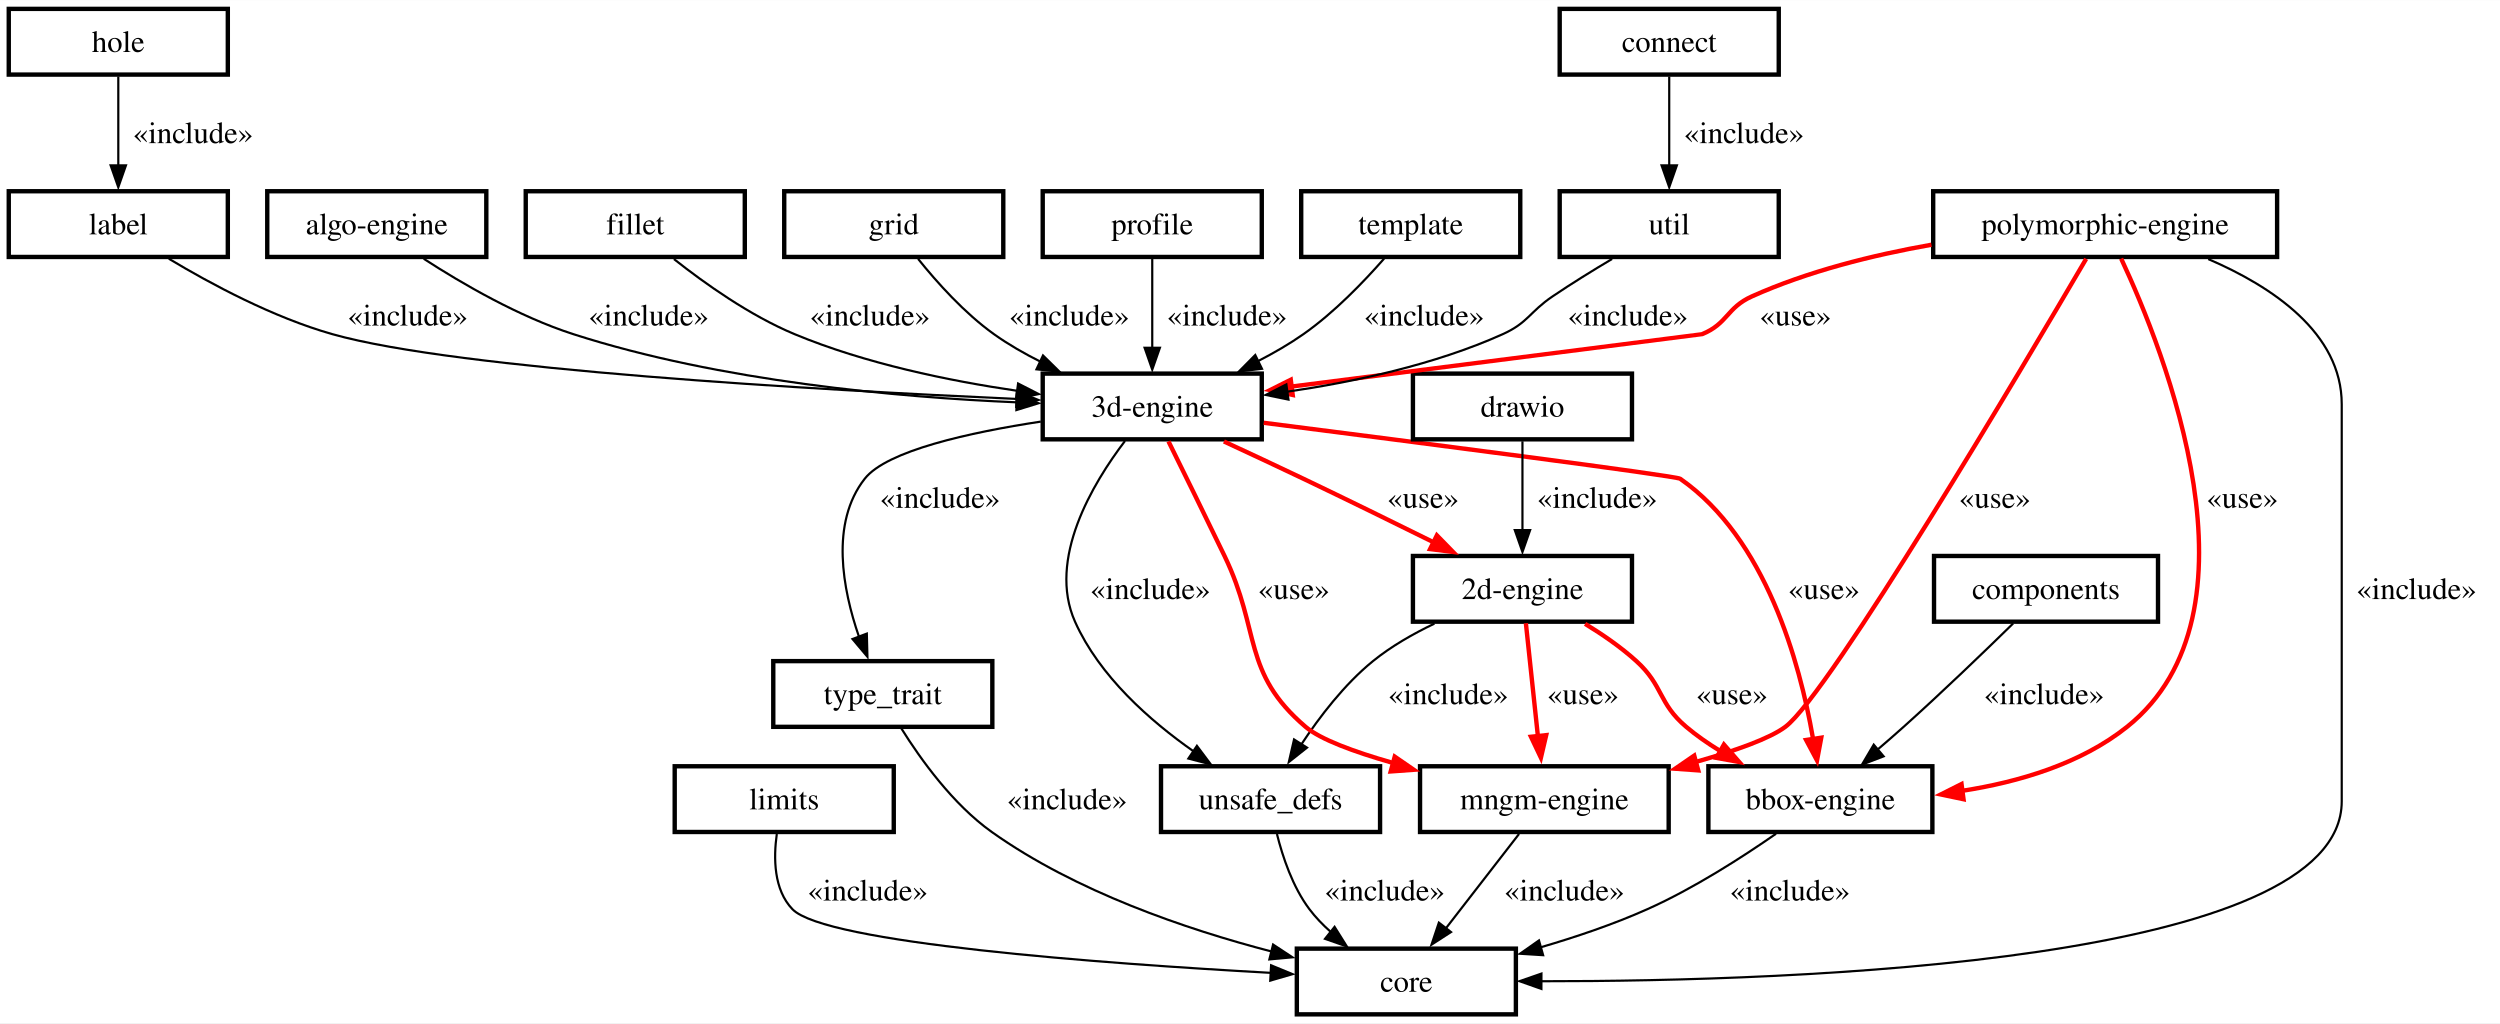
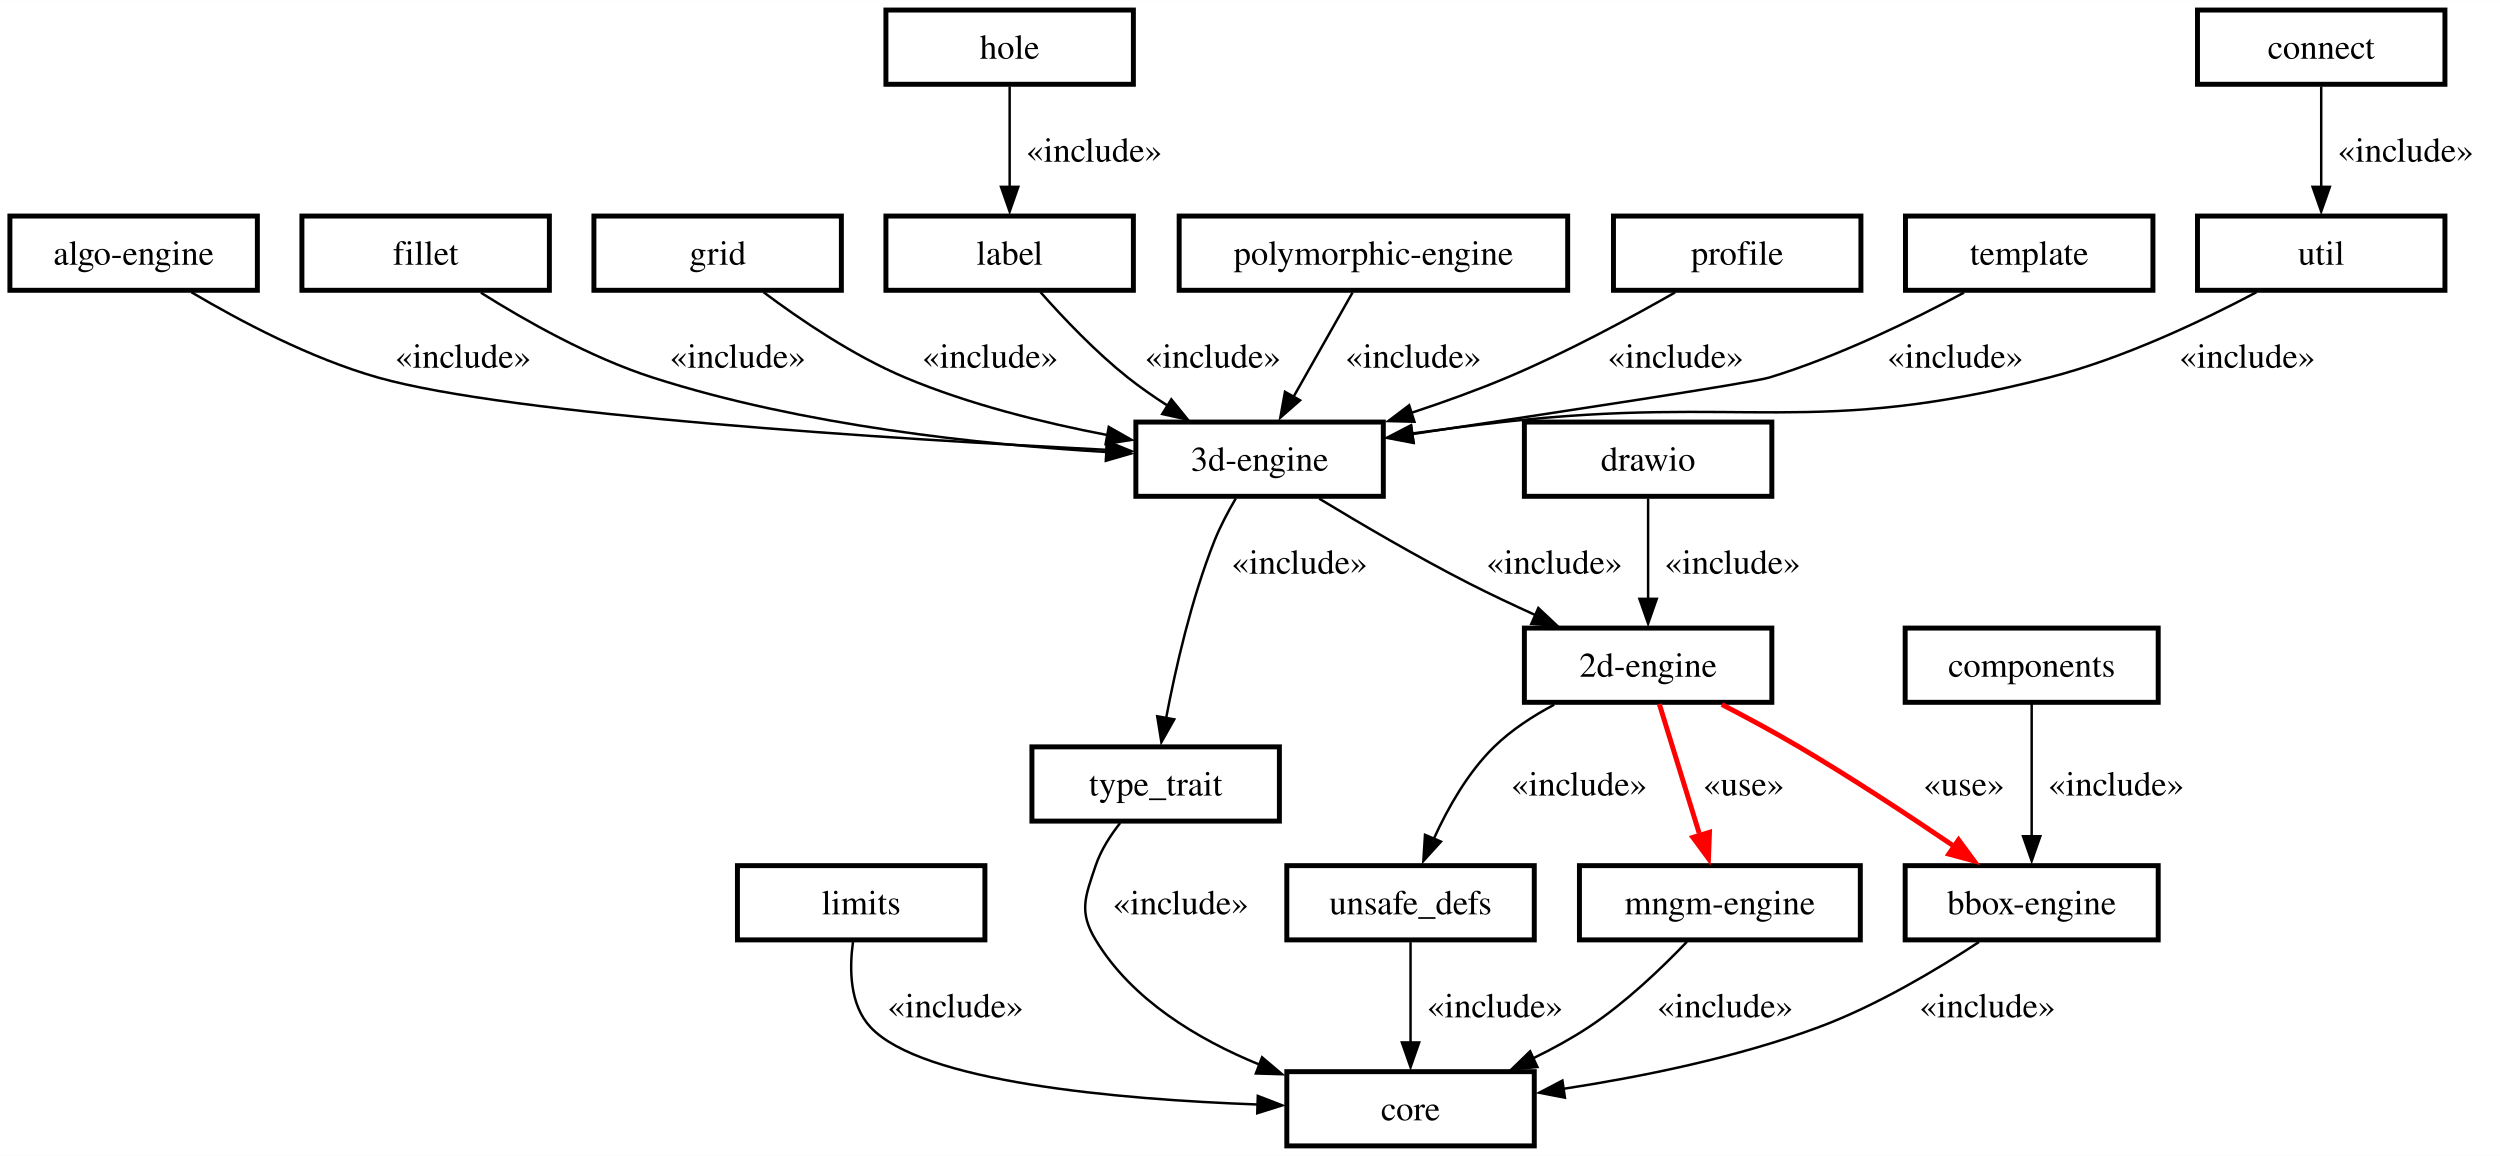
- <svg xmlns="http://www.w3.org/2000/svg" width="1141pt" height="467pt" viewBox="0.00 0.00 1141.25 467.00">
+ <svg xmlns="http://www.w3.org/2000/svg" width="1010pt" height="467pt" viewBox="0.00 0.00 1010.25 467.00">
  <g id="graph0" class="graph" transform="scale(1 1) rotate(0) translate(4 463)">
-     <polygon fill="white" stroke="none" points="-4,4 -4,-463 1137.25,-463 1137.25,4 -4,4" />
+     <polygon fill="white" stroke="none" points="-4,4 -4,-463 1006.25,-463 1006.25,4 -4,4" />
    <g id="node1" class="node">
-       <polygon fill="white" stroke="black" stroke-width="2" points="741,-209.25 641,-209.25 641,-179.25 741,-179.25 741,-209.25" />
-       <text text-anchor="middle" x="691" y="-189.58" font-family="Times,serif" font-size="14.00">2d-engine</text>
+       <polygon fill="white" stroke="black" stroke-width="2" points="712,-209.25 612,-209.25 612,-179.25 712,-179.25 712,-209.25" />
+       <text text-anchor="middle" x="662" y="-189.58" font-family="Times,serif" font-size="14.00">2d-engine</text>
    </g>
    <g id="node4" class="node">
-       <polygon fill="white" stroke="black" stroke-width="2" points="878.13,-113.25 775.88,-113.25 775.88,-83.25 878.13,-83.25 878.13,-113.25" />
-       <text text-anchor="middle" x="827" y="-93.58" font-family="Times,serif" font-size="14.00">bbox-engine</text>
+       <polygon fill="white" stroke="black" stroke-width="2" points="868.13,-113.25 765.88,-113.25 765.88,-83.25 868.13,-83.25 868.13,-113.25" />
+       <text text-anchor="middle" x="817" y="-93.58" font-family="Times,serif" font-size="14.00">bbox-engine</text>
    </g>
    <g id="edge22" class="edge">
-       <path fill="none" stroke="red" stroke-width="2" d="M719.6,-178.26C727.6,-173.39 736.01,-167.59 743,-161.25 755.39,-150.01 752.97,-142.05 765.75,-131.25 770.37,-127.34 775.56,-123.73 780.9,-120.45" />
-       <polygon fill="red" stroke="red" stroke-width="2" points="782.97,-123.17 789.95,-115.2 779.52,-117.08 782.97,-123.17" />
-       <text text-anchor="middle" x="786.63" y="-141.58" font-family="Times,serif" font-size="14.00">«use»</text>
+       <path fill="none" stroke="red" stroke-width="2" d="M691.8,-178.37C701.83,-173.17 713.01,-167.15 723,-161.25 744.19,-148.74 767.27,-133.55 785.26,-121.33" />
+       <polygon fill="red" stroke="red" stroke-width="2" points="787.46,-123.69 793.73,-115.16 783.51,-117.92 787.46,-123.69" />
+       <text text-anchor="middle" x="789.63" y="-141.58" font-family="Times,serif" font-size="14.00">«use»</text>
    </g>
    <g id="node14" class="node">
-       <polygon fill="white" stroke="black" stroke-width="2" points="757.75,-113.25 644.25,-113.25 644.25,-83.25 757.75,-83.25 757.75,-113.25" />
-       <text text-anchor="middle" x="701" y="-93.58" font-family="Times,serif" font-size="14.00">mngm-engine</text>
+       <polygon fill="white" stroke="black" stroke-width="2" points="747.75,-113.25 634.25,-113.25 634.25,-83.25 747.75,-83.25 747.75,-113.25" />
+       <text text-anchor="middle" x="691" y="-93.58" font-family="Times,serif" font-size="14.00">mngm-engine</text>
    </g>
    <g id="edge21" class="edge">
-       <path fill="none" stroke="red" stroke-width="2" d="M692.56,-178.56C694.03,-164.78 696.26,-143.81 698.06,-126.89" />
-       <polygon fill="red" stroke="red" stroke-width="2" points="701.84,-127.46 699.42,-117.14 694.88,-126.72 701.84,-127.46" />
-       <text text-anchor="middle" x="718.63" y="-141.58" font-family="Times,serif" font-size="14.00">«use»</text>
+       <path fill="none" stroke="red" stroke-width="2" d="M666.53,-178.56C670.83,-164.64 677.38,-143.39 682.63,-126.39" />
+       <polygon fill="red" stroke="red" stroke-width="2" points="686.8,-126.73 686.4,-116.14 680.11,-124.67 686.8,-126.73" />
+       <text text-anchor="middle" x="700.63" y="-141.58" font-family="Times,serif" font-size="14.00">«use»</text>
    </g>
    <g id="node19" class="node">
-       <polygon fill="white" stroke="black" stroke-width="2" points="626,-113.25 526,-113.25 526,-83.25 626,-83.25 626,-113.25" />
-       <text text-anchor="middle" x="576" y="-93.58" font-family="Times,serif" font-size="14.00">unsafe_defs</text>
+       <polygon fill="white" stroke="black" stroke-width="2" points="616,-113.25 516,-113.25 516,-83.25 616,-83.25 616,-113.25" />
+       <text text-anchor="middle" x="566" y="-93.58" font-family="Times,serif" font-size="14.00">unsafe_defs</text>
    </g>
    <g id="edge1" class="edge">
-       <path fill="none" stroke="black" d="M650.82,-178.37C641.08,-173.72 631.08,-168.01 622.75,-161.25 609.74,-150.69 598.34,-135.77 590.05,-123.21" />
-       <polygon fill="black" stroke="black" points="592.65,-121.76 584.35,-115.18 586.73,-125.5 592.65,-121.76" />
-       <text text-anchor="middle" x="657.13" y="-141.58" font-family="Times,serif" font-size="14.00">«include»</text>
+       <path fill="none" stroke="black" d="M624.05,-178.3C615.39,-173.71 606.7,-168.04 599.75,-161.25 589.17,-150.92 581.07,-136.55 575.46,-124.25" />
+       <polygon fill="black" stroke="black" points="578.29,-122.97 571.17,-115.13 571.84,-125.7 578.29,-122.97" />
+       <text text-anchor="middle" x="634.13" y="-141.58" font-family="Times,serif" font-size="14.00">«include»</text>
    </g>
    <g id="node2" class="node">
-       <polygon fill="white" stroke="black" stroke-width="2" points="572,-292.5 472,-292.5 472,-262.5 572,-262.5 572,-292.5" />
-       <text text-anchor="middle" x="522" y="-272.83" font-family="Times,serif" font-size="14.00">3d-engine</text>
+       <polygon fill="white" stroke="black" stroke-width="2" points="555,-292.5 455,-292.5 455,-262.5 555,-262.5 555,-292.5" />
+       <text text-anchor="middle" x="505" y="-272.83" font-family="Times,serif" font-size="14.00">3d-engine</text>
    </g>
-     <g id="edge23" class="edge">
-       <path fill="none" stroke="red" stroke-width="2" d="M554.72,-261.52C566.21,-256.2 579.21,-250.14 591,-244.5 610.39,-235.23 631.77,-224.74 649.77,-215.83" />
-       <polygon fill="red" stroke="red" stroke-width="2" points="651.93,-218.67 659.33,-211.09 648.82,-212.4 651.93,-218.67" />
-       <text text-anchor="middle" x="645.63" y="-231.2" font-family="Times,serif" font-size="14.00">«use»</text>
-     </g>
-     <g id="edge24" class="edge">
-       <path fill="none" stroke="red" stroke-width="2" d="M572.89,-270.04C643.03,-261.08 761.05,-245.85 763,-244.5 802.15,-217.23 817.62,-160.41 823.53,-126.48" />
-       <polygon fill="red" stroke="red" stroke-width="2" points="827.41,-126.31 825.47,-115.9 820.49,-125.25 827.41,-126.31" />
-       <text text-anchor="middle" x="828.63" y="-189.58" font-family="Times,serif" font-size="14.00">«use»</text>
-     </g>
-     <g id="edge25" class="edge">
-       <path fill="none" stroke="red" stroke-width="2" d="M529.4,-261.57C536.12,-247.96 546.3,-227.29 555,-209.25 571.67,-174.69 562.82,-156.16 592,-131.25 598.73,-125.5 614.15,-119.85 631.33,-114.93" />
-       <polygon fill="red" stroke="red" stroke-width="2" points="632.69,-117.65 641.42,-111.65 630.86,-110.89 632.69,-117.65" />
-       <text text-anchor="middle" x="586.63" y="-189.58" font-family="Times,serif" font-size="14.00">«use»</text>
+     <g id="edge2" class="edge">
+       <path fill="none" stroke="black" d="M529.09,-261.56C545.84,-251.4 568.83,-237.92 589.75,-227.25 598.27,-222.9 607.52,-218.55 616.45,-214.51" />
+       <polygon fill="black" stroke="black" points="617.64,-217.37 625.36,-210.11 614.8,-210.97 617.64,-217.37" />
+       <text text-anchor="middle" x="624.13" y="-231.2" font-family="Times,serif" font-size="14.00">«include»</text>
    </g>
    <g id="node18" class="node">
-       <polygon fill="white" stroke="black" stroke-width="2" points="449,-161.25 349,-161.25 349,-131.25 449,-131.25 449,-161.25" />
-       <text text-anchor="middle" x="399" y="-141.58" font-family="Times,serif" font-size="14.00">type_trait</text>
+       <polygon fill="white" stroke="black" stroke-width="2" points="513,-161.25 413,-161.25 413,-131.25 513,-131.25 513,-161.25" />
+       <text text-anchor="middle" x="463" y="-141.58" font-family="Times,serif" font-size="14.00">type_trait</text>
    </g>
    <g id="edge3" class="edge">
-       <path fill="none" stroke="black" d="M471.12,-270.59C438.65,-265.65 400.82,-257.32 390.75,-244.5 374.88,-224.3 380.7,-193.93 388.08,-172.51" />
-       <polygon fill="black" stroke="black" points="391.71,-173.82 391.98,-163.23 385.16,-171.34 391.71,-173.82" />
-       <text text-anchor="middle" x="425.13" y="-231.2" font-family="Times,serif" font-size="14.00">«include»</text>
-     </g>
-     <g id="edge2" class="edge">
-       <path fill="none" stroke="black" d="M509.55,-261.74C494.87,-242.46 474.01,-207.78 486.75,-179.25 497.86,-154.37 520.96,-134.01 540.87,-120.06" />
-       <polygon fill="black" stroke="black" points="542.39,-122.58 548.74,-114.11 538.49,-116.77 542.39,-122.58" />
-       <text text-anchor="middle" x="521.13" y="-189.58" font-family="Times,serif" font-size="14.00">«include»</text>
+       <path fill="none" stroke="black" d="M495.38,-261.63C492.29,-256.38 489.07,-250.32 486.75,-244.5 477.4,-221.01 471.01,-192.82 467.23,-172.85" />
+       <polygon fill="black" stroke="black" points="470.52,-172.37 465.31,-163.14 463.63,-173.61 470.52,-172.37" />
+       <text text-anchor="middle" x="521.13" y="-231.2" font-family="Times,serif" font-size="14.00">«include»</text>
    </g>
    <g id="node3" class="node">
-       <polygon fill="white" stroke="black" stroke-width="2" points="218,-375.75 118,-375.75 118,-345.75 218,-345.75 218,-375.75" />
-       <text text-anchor="middle" x="168" y="-356.08" font-family="Times,serif" font-size="14.00">algo-engine</text>
+       <polygon fill="white" stroke="black" stroke-width="2" points="100,-375.75 0,-375.75 0,-345.75 100,-345.75 100,-375.75" />
+       <text text-anchor="middle" x="50" y="-356.08" font-family="Times,serif" font-size="14.00">algo-engine</text>
    </g>
    <g id="edge4" class="edge">
-       <path fill="none" stroke="black" d="M189.43,-344.92C206.98,-333.55 232.88,-318.5 257.75,-310.5 324.84,-288.92 405.76,-281.7 460.24,-279.38" />
-       <polygon fill="black" stroke="black" points="460.25,-282.85 470.11,-278.97 459.98,-275.85 460.25,-282.85" />
-       <text text-anchor="middle" x="292.13" y="-314.45" font-family="Times,serif" font-size="14.00">«include»</text>
+       <path fill="none" stroke="black" d="M73.33,-344.98C92.73,-333.48 121.47,-318.23 148.75,-310.5 202.46,-295.28 356.48,-285.65 443.39,-281.27" />
+       <polygon fill="black" stroke="black" points="443.35,-284.73 453.16,-280.74 443,-277.74 443.35,-284.73" />
+       <text text-anchor="middle" x="183.13" y="-314.45" font-family="Times,serif" font-size="14.00">«include»</text>
    </g>
    <g id="node7" class="node">
-       <polygon fill="white" stroke="black" stroke-width="2" points="688,-30 588,-30 588,0 688,0 688,-30" />
-       <text text-anchor="middle" x="638" y="-10.33" font-family="Times,serif" font-size="14.00">core</text>
+       <polygon fill="white" stroke="black" stroke-width="2" points="616,-30 516,-30 516,0 616,0 616,-30" />
+       <text text-anchor="middle" x="566" y="-10.33" font-family="Times,serif" font-size="14.00">core</text>
    </g>
    <g id="edge5" class="edge">
-       <path fill="none" stroke="black" d="M806.75,-82.45C791.28,-71.69 769.1,-57.43 748,-48 732.66,-41.14 715.46,-35.33 699.3,-30.61" />
-       <polygon fill="black" stroke="black" points="700.44,-27.01 689.87,-27.67 698.54,-33.75 700.44,-27.01" />
-       <text text-anchor="middle" x="813.13" y="-51.95" font-family="Times,serif" font-size="14.00">«include»</text>
+       <path fill="none" stroke="black" d="M795.71,-82.4C778.87,-71.34 754.39,-56.69 731,-48 697.97,-35.72 659.39,-27.91 627.84,-23.08" />
+       <polygon fill="black" stroke="black" points="628.39,-19.48 617.99,-21.49 627.38,-26.4 628.39,-19.48" />
+       <text text-anchor="middle" x="799.13" y="-51.95" font-family="Times,serif" font-size="14.00">«include»</text>
    </g>
    <g id="node5" class="node">
-       <polygon fill="white" stroke="black" stroke-width="2" points="981.13,-209.25 878.88,-209.25 878.88,-179.25 981.13,-179.25 981.13,-209.25" />
-       <text text-anchor="middle" x="930" y="-189.58" font-family="Times,serif" font-size="14.00">components</text>
+       <polygon fill="white" stroke="black" stroke-width="2" points="868.13,-209.25 765.88,-209.25 765.88,-179.25 868.13,-179.25 868.13,-209.25" />
+       <text text-anchor="middle" x="817" y="-189.58" font-family="Times,serif" font-size="14.00">components</text>
    </g>
    <g id="edge6" class="edge">
-       <path fill="none" stroke="black" d="M915.01,-178.45C902,-165.71 882.53,-146.97 865,-131.25 861.19,-127.83 857.1,-124.28 853.07,-120.83" />
-       <polygon fill="black" stroke="black" points="855.88,-117.78 845.98,-114 851.36,-123.13 855.88,-117.78" />
-       <text text-anchor="middle" x="929.13" y="-141.58" font-family="Times,serif" font-size="14.00">«include»</text>
+       <path fill="none" stroke="black" d="M817,-178.56C817,-164.3 817,-142.34 817,-125.14" />
+       <polygon fill="black" stroke="black" points="820.5,-125.14 817,-115.14 813.5,-125.14 820.5,-125.14" />
+       <text text-anchor="middle" x="851.13" y="-141.58" font-family="Times,serif" font-size="14.00">«include»</text>
    </g>
    <g id="node6" class="node">
-       <polygon fill="white" stroke="black" stroke-width="2" points="808,-459 708,-459 708,-429 808,-429 808,-459" />
-       <text text-anchor="middle" x="758" y="-439.33" font-family="Times,serif" font-size="14.00">connect</text>
+       <polygon fill="white" stroke="black" stroke-width="2" points="984,-459 884,-459 884,-429 984,-429 984,-459" />
+       <text text-anchor="middle" x="934" y="-439.33" font-family="Times,serif" font-size="14.00">connect</text>
    </g>
    <g id="node20" class="node">
-       <polygon fill="white" stroke="black" stroke-width="2" points="808,-375.75 708,-375.75 708,-345.75 808,-345.75 808,-375.75" />
-       <text text-anchor="middle" x="758" y="-356.08" font-family="Times,serif" font-size="14.00">util</text>
+       <polygon fill="white" stroke="black" stroke-width="2" points="984,-375.75 884,-375.75 884,-345.75 984,-345.75 984,-375.75" />
+       <text text-anchor="middle" x="934" y="-356.08" font-family="Times,serif" font-size="14.00">util</text>
    </g>
    <g id="edge7" class="edge">
-       <path fill="none" stroke="black" d="M758,-428.1C758,-416.76 758,-400.88 758,-387.5" />
-       <polygon fill="black" stroke="black" points="761.5,-387.56 758,-377.56 754.5,-387.56 761.5,-387.56" />
-       <text text-anchor="middle" x="792.13" y="-397.7" font-family="Times,serif" font-size="14.00">«include»</text>
+       <path fill="none" stroke="black" d="M934,-428.1C934,-416.76 934,-400.88 934,-387.5" />
+       <polygon fill="black" stroke="black" points="937.5,-387.56 934,-377.56 930.5,-387.56 937.5,-387.56" />
+       <text text-anchor="middle" x="968.13" y="-397.7" font-family="Times,serif" font-size="14.00">«include»</text>
    </g>
    <g id="node8" class="node">
-       <polygon fill="white" stroke="black" stroke-width="2" points="741,-292.5 641,-292.5 641,-262.5 741,-262.5 741,-292.5" />
-       <text text-anchor="middle" x="691" y="-272.83" font-family="Times,serif" font-size="14.00">drawio</text>
+       <polygon fill="white" stroke="black" stroke-width="2" points="712,-292.5 612,-292.5 612,-262.5 712,-262.5 712,-292.5" />
+       <text text-anchor="middle" x="662" y="-272.83" font-family="Times,serif" font-size="14.00">drawio</text>
    </g>
    <g id="edge8" class="edge">
-       <path fill="none" stroke="black" d="M691,-261.6C691,-250.26 691,-234.38 691,-221" />
-       <polygon fill="black" stroke="black" points="694.5,-221.06 691,-211.06 687.5,-221.06 694.5,-221.06" />
-       <text text-anchor="middle" x="725.13" y="-231.2" font-family="Times,serif" font-size="14.00">«include»</text>
+       <path fill="none" stroke="black" d="M662,-261.6C662,-250.26 662,-234.38 662,-221" />
+       <polygon fill="black" stroke="black" points="665.5,-221.06 662,-211.06 658.5,-221.06 665.5,-221.06" />
+       <text text-anchor="middle" x="696.13" y="-231.2" font-family="Times,serif" font-size="14.00">«include»</text>
    </g>
    <g id="node9" class="node">
-       <polygon fill="white" stroke="black" stroke-width="2" points="336,-375.75 236,-375.75 236,-345.75 336,-345.75 336,-375.75" />
-       <text text-anchor="middle" x="286" y="-356.08" font-family="Times,serif" font-size="14.00">fillet</text>
+       <polygon fill="white" stroke="black" stroke-width="2" points="218,-375.75 118,-375.75 118,-345.75 218,-345.75 218,-375.75" />
+       <text text-anchor="middle" x="168" y="-356.08" font-family="Times,serif" font-size="14.00">fillet</text>
    </g>
    <g id="edge9" class="edge">
-       <path fill="none" stroke="black" d="M303.65,-344.79C317.7,-333.67 338.33,-319 358.75,-310.5 390.95,-297.1 429.1,-289.22 460.42,-284.64" />
-       <polygon fill="black" stroke="black" points="460.76,-287.98 470.19,-283.15 459.81,-281.05 460.76,-287.98" />
-       <text text-anchor="middle" x="393.13" y="-314.45" font-family="Times,serif" font-size="14.00">«include»</text>
+       <path fill="none" stroke="black" d="M190.34,-344.76C208.31,-333.46 234.62,-318.58 259.75,-310.5 320.3,-291.02 392.89,-283.37 443.32,-280.38" />
+       <polygon fill="black" stroke="black" points="443.25,-283.84 453.04,-279.8 442.87,-276.85 443.25,-283.84" />
+       <text text-anchor="middle" x="294.13" y="-314.45" font-family="Times,serif" font-size="14.00">«include»</text>
    </g>
    <g id="node10" class="node">
-       <polygon fill="white" stroke="black" stroke-width="2" points="454,-375.75 354,-375.75 354,-345.75 454,-345.75 454,-375.75" />
-       <text text-anchor="middle" x="404" y="-356.08" font-family="Times,serif" font-size="14.00">grid</text>
+       <polygon fill="white" stroke="black" stroke-width="2" points="336,-375.75 236,-375.75 236,-345.75 336,-345.75 336,-375.75" />
+       <text text-anchor="middle" x="286" y="-356.08" font-family="Times,serif" font-size="14.00">grid</text>
    </g>
    <g id="edge10" class="edge">
-       <path fill="none" stroke="black" d="M415.11,-344.87C423.66,-334.22 436.26,-320.12 449.75,-310.5 456.35,-305.79 463.74,-301.56 471.22,-297.82" />
-       <polygon fill="black" stroke="black" points="472.13,-300.79 479.69,-293.36 469.15,-294.46 472.13,-300.79" />
-       <text text-anchor="middle" x="484.13" y="-314.45" font-family="Times,serif" font-size="14.00">«include»</text>
+       <path fill="none" stroke="black" d="M304.55,-344.98C319.27,-333.95 340.78,-319.32 361.75,-310.5 387.54,-299.65 417.57,-292.22 443.45,-287.27" />
+       <polygon fill="black" stroke="black" points="444.05,-290.54 453.26,-285.3 442.79,-283.65 444.05,-290.54" />
+       <text text-anchor="middle" x="396.13" y="-314.45" font-family="Times,serif" font-size="14.00">«include»</text>
    </g>
    <g id="node11" class="node">
-       <polygon fill="white" stroke="black" stroke-width="2" points="100,-459 0,-459 0,-429 100,-429 100,-459" />
-       <text text-anchor="middle" x="50" y="-439.33" font-family="Times,serif" font-size="14.00">hole</text>
+       <polygon fill="white" stroke="black" stroke-width="2" points="454,-459 354,-459 354,-429 454,-429 454,-459" />
+       <text text-anchor="middle" x="404" y="-439.33" font-family="Times,serif" font-size="14.00">hole</text>
    </g>
    <g id="node12" class="node">
-       <polygon fill="white" stroke="black" stroke-width="2" points="100,-375.75 0,-375.75 0,-345.75 100,-345.75 100,-375.75" />
-       <text text-anchor="middle" x="50" y="-356.08" font-family="Times,serif" font-size="14.00">label</text>
+       <polygon fill="white" stroke="black" stroke-width="2" points="454,-375.75 354,-375.75 354,-345.75 454,-345.75 454,-375.75" />
+       <text text-anchor="middle" x="404" y="-356.08" font-family="Times,serif" font-size="14.00">label</text>
    </g>
    <g id="edge11" class="edge">
-       <path fill="none" stroke="black" d="M50,-428.1C50,-416.76 50,-400.88 50,-387.5" />
-       <polygon fill="black" stroke="black" points="53.5,-387.56 50,-377.56 46.5,-387.56 53.5,-387.56" />
-       <text text-anchor="middle" x="84.13" y="-397.7" font-family="Times,serif" font-size="14.00">«include»</text>
+       <path fill="none" stroke="black" d="M404,-428.1C404,-416.76 404,-400.88 404,-387.5" />
+       <polygon fill="black" stroke="black" points="407.5,-387.56 404,-377.56 400.5,-387.56 407.5,-387.56" />
+       <text text-anchor="middle" x="438.13" y="-397.7" font-family="Times,serif" font-size="14.00">«include»</text>
    </g>
    <g id="edge12" class="edge">
-       <path fill="none" stroke="black" d="M73.07,-344.94C92.25,-333.43 120.69,-318.16 147.75,-310.5 204.74,-294.36 369.32,-285.01 460.09,-280.94" />
-       <polygon fill="black" stroke="black" points="460.21,-284.4 470.05,-280.46 459.9,-277.4 460.21,-284.4" />
-       <text text-anchor="middle" x="182.13" y="-314.45" font-family="Times,serif" font-size="14.00">«include»</text>
+       <path fill="none" stroke="black" d="M416.48,-344.96C425.64,-334.62 438.69,-320.87 451.75,-310.5 456.73,-306.55 462.24,-302.72 467.77,-299.17" />
+       <polygon fill="black" stroke="black" points="469.33,-301.7 476.01,-293.48 465.66,-295.74 469.33,-301.7" />
+       <text text-anchor="middle" x="486.13" y="-314.45" font-family="Times,serif" font-size="14.00">«include»</text>
    </g>
    <g id="node13" class="node">
-       <polygon fill="white" stroke="black" stroke-width="2" points="404,-113.25 304,-113.25 304,-83.25 404,-83.25 404,-113.25" />
-       <text text-anchor="middle" x="354" y="-93.58" font-family="Times,serif" font-size="14.00">limits</text>
+       <polygon fill="white" stroke="black" stroke-width="2" points="394,-113.25 294,-113.25 294,-83.25 394,-83.25 394,-113.25" />
+       <text text-anchor="middle" x="344" y="-93.58" font-family="Times,serif" font-size="14.00">limits</text>
    </g>
    <g id="edge13" class="edge">
-       <path fill="none" stroke="black" d="M350.61,-82.33C349.07,-71.37 349.18,-56.89 357.75,-48 372.63,-32.55 498.48,-23.25 576.39,-18.93" />
-       <polygon fill="black" stroke="black" points="576.25,-22.39 586.05,-18.35 575.87,-15.4 576.25,-22.39" />
-       <text text-anchor="middle" x="392.13" y="-51.95" font-family="Times,serif" font-size="14.00">«include»</text>
+       <path fill="none" stroke="black" d="M340.69,-82.4C339.19,-71.48 339.33,-57.03 347.75,-48 368.49,-25.77 447.45,-18.8 504.44,-16.72" />
+       <polygon fill="black" stroke="black" points="504.28,-20.2 514.16,-16.38 504.05,-13.2 504.28,-20.2" />
+       <text text-anchor="middle" x="382.13" y="-51.95" font-family="Times,serif" font-size="14.00">«include»</text>
    </g>
    <g id="edge14" class="edge">
-       <path fill="none" stroke="black" d="M689.44,-82.35C680.12,-70.32 666.83,-53.19 656.1,-39.34" />
-       <polygon fill="black" stroke="black" points="658.38,-37.57 649.48,-31.81 652.84,-41.86 658.38,-37.57" />
-       <text text-anchor="middle" x="710.13" y="-51.95" font-family="Times,serif" font-size="14.00">«include»</text>
+       <path fill="none" stroke="black" d="M677.69,-82.49C667.56,-71.91 652.89,-57.83 638,-48 631.02,-43.39 623.26,-39.16 615.5,-35.38" />
+       <polygon fill="black" stroke="black" points="617.27,-31.88 606.72,-30.85 614.32,-38.23 617.27,-31.88" />
+       <text text-anchor="middle" x="693.13" y="-51.95" font-family="Times,serif" font-size="14.00">«include»</text>
    </g>
    <g id="node15" class="node">
-       <polygon fill="white" stroke="black" stroke-width="2" points="1035.5,-375.75 878.5,-375.75 878.5,-345.75 1035.5,-345.75 1035.5,-375.75" />
-       <text text-anchor="middle" x="957" y="-356.08" font-family="Times,serif" font-size="14.00">polymorphic-engine</text>
-     </g>
-     <g id="edge26" class="edge">
-       <path fill="none" stroke="red" stroke-width="2" d="M877.7,-351.33C850.87,-346.59 821.26,-339.21 795.75,-327.75 784.18,-322.55 784.75,-315.3 773,-310.5 772.86,-310.44 659.54,-296.01 585.23,-286.55" />
-       <polygon fill="red" stroke="red" stroke-width="2" points="586.12,-282.75 575.76,-284.96 585.24,-289.7 586.12,-282.75" />
-       <text text-anchor="middle" x="815.63" y="-314.45" font-family="Times,serif" font-size="14.00">«use»</text>
-     </g>
-     <g id="edge27" class="edge">
-       <path fill="none" stroke="red" stroke-width="2" d="M964.3,-345.01C983.91,-303.15 1031.98,-183.19 967,-131.25 945.84,-114.34 917.43,-106.02 891.73,-102.04" />
-       <polygon fill="red" stroke="red" stroke-width="2" points="892.35,-98.2 881.98,-100.38 891.44,-105.14 892.35,-98.2" />
-       <text text-anchor="middle" x="1019.63" y="-231.2" font-family="Times,serif" font-size="14.00">«use»</text>
+       <polygon fill="white" stroke="black" stroke-width="2" points="629.5,-375.75 472.5,-375.75 472.5,-345.75 629.5,-345.75 629.5,-375.75" />
+       <text text-anchor="middle" x="551" y="-356.08" font-family="Times,serif" font-size="14.00">polymorphic-engine</text>
    </g>
    <g id="edge15" class="edge">
-       <path fill="none" stroke="black" d="M1004.06,-344.79C1033.16,-332.27 1065,-311.11 1065,-278.5 1065,-278.5 1065,-278.5 1065,-97.25 1065,-23.71 817.46,-15.05 699.33,-15.11" />
-       <polygon fill="black" stroke="black" points="699.65,-11.61 689.66,-15.14 699.67,-18.61 699.65,-11.61" />
-       <text text-anchor="middle" x="1099.13" y="-189.58" font-family="Times,serif" font-size="14.00">«include»</text>
-     </g>
-     <g id="edge28" class="edge">
-       <path fill="none" stroke="red" stroke-width="2" d="M948.33,-344.88C920.05,-296.58 831.21,-146.38 811,-131.25 803.85,-125.9 788.19,-120.37 770.86,-115.44" />
-       <polygon fill="red" stroke="red" stroke-width="2" points="771.25,-111.37 760.68,-112.13 769.42,-118.13 771.25,-111.37" />
-       <text text-anchor="middle" x="906.63" y="-231.2" font-family="Times,serif" font-size="14.00">«use»</text>
+       <path fill="none" stroke="black" d="M542.56,-344.85C535.88,-333.05 526.42,-316.34 518.67,-302.64" />
+       <polygon fill="black" stroke="black" points="521.36,-301.29 513.38,-294.31 515.26,-304.73 521.36,-301.29" />
+       <text text-anchor="middle" x="567.13" y="-314.45" font-family="Times,serif" font-size="14.00">«include»</text>
    </g>
    <g id="node16" class="node">
-       <polygon fill="white" stroke="black" stroke-width="2" points="572,-375.75 472,-375.75 472,-345.75 572,-345.75 572,-375.75" />
-       <text text-anchor="middle" x="522" y="-356.08" font-family="Times,serif" font-size="14.00">profile</text>
+       <polygon fill="white" stroke="black" stroke-width="2" points="748,-375.75 648,-375.75 648,-345.75 748,-345.75 748,-375.75" />
+       <text text-anchor="middle" x="698" y="-356.08" font-family="Times,serif" font-size="14.00">profile</text>
    </g>
    <g id="edge16" class="edge">
-       <path fill="none" stroke="black" d="M522,-344.85C522,-333.51 522,-317.63 522,-304.25" />
-       <polygon fill="black" stroke="black" points="525.5,-304.31 522,-294.31 518.5,-304.31 525.5,-304.31" />
-       <text text-anchor="middle" x="556.13" y="-314.45" font-family="Times,serif" font-size="14.00">«include»</text>
+       <path fill="none" stroke="black" d="M672.93,-344.91C654.54,-334.42 628.74,-320.49 605,-310.5 592.67,-305.31 579.19,-300.47 566.24,-296.2" />
+       <polygon fill="black" stroke="black" points="567.58,-292.63 556.99,-292.9 565.44,-299.3 567.58,-292.63" />
+       <text text-anchor="middle" x="673.13" y="-314.45" font-family="Times,serif" font-size="14.00">«include»</text>
    </g>
    <g id="node17" class="node">
-       <polygon fill="white" stroke="black" stroke-width="2" points="690,-375.75 590,-375.75 590,-345.75 690,-345.75 690,-375.75" />
-       <text text-anchor="middle" x="640" y="-356.08" font-family="Times,serif" font-size="14.00">template</text>
+       <polygon fill="white" stroke="black" stroke-width="2" points="866,-375.75 766,-375.75 766,-345.75 866,-345.75 866,-375.75" />
+       <text text-anchor="middle" x="816" y="-356.08" font-family="Times,serif" font-size="14.00">template</text>
    </g>
    <g id="edge17" class="edge">
-       <path fill="none" stroke="black" d="M627.85,-345C618.57,-334.41 605.03,-320.33 591,-310.5 584.61,-306.02 577.48,-301.9 570.31,-298.22" />
-       <polygon fill="black" stroke="black" points="572.09,-294.7 561.57,-293.47 569.02,-301 572.09,-294.7" />
-       <text text-anchor="middle" x="646.13" y="-314.45" font-family="Times,serif" font-size="14.00">«include»</text>
+       <path fill="none" stroke="black" d="M789.65,-344.81C768.9,-333.69 738.92,-319.03 711,-310.5 704.04,-308.38 624.6,-296.3 566.45,-287.61" />
+       <polygon fill="black" stroke="black" points="567.27,-284.05 556.86,-286.03 566.23,-290.97 567.27,-284.05" />
+       <text text-anchor="middle" x="786.13" y="-314.45" font-family="Times,serif" font-size="14.00">«include»</text>
    </g>
    <g id="edge18" class="edge">
-       <path fill="none" stroke="black" d="M407.48,-130.5C416.19,-116.54 430.98,-95.88 448.75,-83.25 487.02,-56.05 537.39,-38.85 576.54,-28.67" />
-       <polygon fill="black" stroke="black" points="577.16,-31.87 586.01,-26.04 575.46,-25.08 577.16,-31.87" />
-       <text text-anchor="middle" x="483.13" y="-93.58" font-family="Times,serif" font-size="14.00">«include»</text>
+       <path fill="none" stroke="black" d="M448.67,-130.49C444.66,-125.43 440.84,-119.46 438.75,-113.25 434.5,-100.61 431.87,-94.67 438.75,-83.25 453.32,-59.08 479.8,-43.15 504.84,-32.89" />
+       <polygon fill="black" stroke="black" points="506,-35.81 514.08,-28.96 503.49,-29.27 506,-35.81" />
+       <text text-anchor="middle" x="473.13" y="-93.58" font-family="Times,serif" font-size="14.00">«include»</text>
    </g>
    <g id="edge19" class="edge">
-       <path fill="none" stroke="black" d="M578.92,-82.34C581.51,-71.94 586.1,-58.17 593.75,-48 596.51,-44.34 599.8,-40.91 603.34,-37.77" />
-       <polygon fill="black" stroke="black" points="605.23,-39.95 610.86,-30.98 600.86,-34.47 605.23,-39.95" />
-       <text text-anchor="middle" x="628.13" y="-51.95" font-family="Times,serif" font-size="14.00">«include»</text>
+       <path fill="none" stroke="black" d="M566,-82.35C566,-71.01 566,-55.13 566,-41.75" />
+       <polygon fill="black" stroke="black" points="569.5,-41.81 566,-31.81 562.5,-41.81 569.5,-41.81" />
+       <text text-anchor="middle" x="600.13" y="-51.95" font-family="Times,serif" font-size="14.00">«include»</text>
    </g>
    <g id="edge20" class="edge">
-       <path fill="none" stroke="black" d="M731.92,-344.84C723.16,-339.63 713.41,-333.61 704.75,-327.75 694.24,-320.64 693.57,-315.71 682,-310.5 651.04,-296.56 613.99,-288.66 583.35,-284.2" />
-       <polygon fill="black" stroke="black" points="584.18,-280.64 573.8,-282.76 583.23,-287.58 584.18,-280.64" />
-       <text text-anchor="middle" x="739.13" y="-314.45" font-family="Times,serif" font-size="14.00">«include»</text>
+       <path fill="none" stroke="black" d="M907.8,-344.96C886.07,-333.45 854,-318.2 824,-310.5 728.54,-286.01 700.93,-303.47 603,-292.5 591.23,-291.18 578.7,-289.56 566.66,-287.89" />
+       <polygon fill="black" stroke="black" points="567.18,-284.29 556.79,-286.35 566.2,-291.22 567.18,-284.29" />
+       <text text-anchor="middle" x="904.13" y="-314.45" font-family="Times,serif" font-size="14.00">«include»</text>
    </g>
  </g>
</svg>
